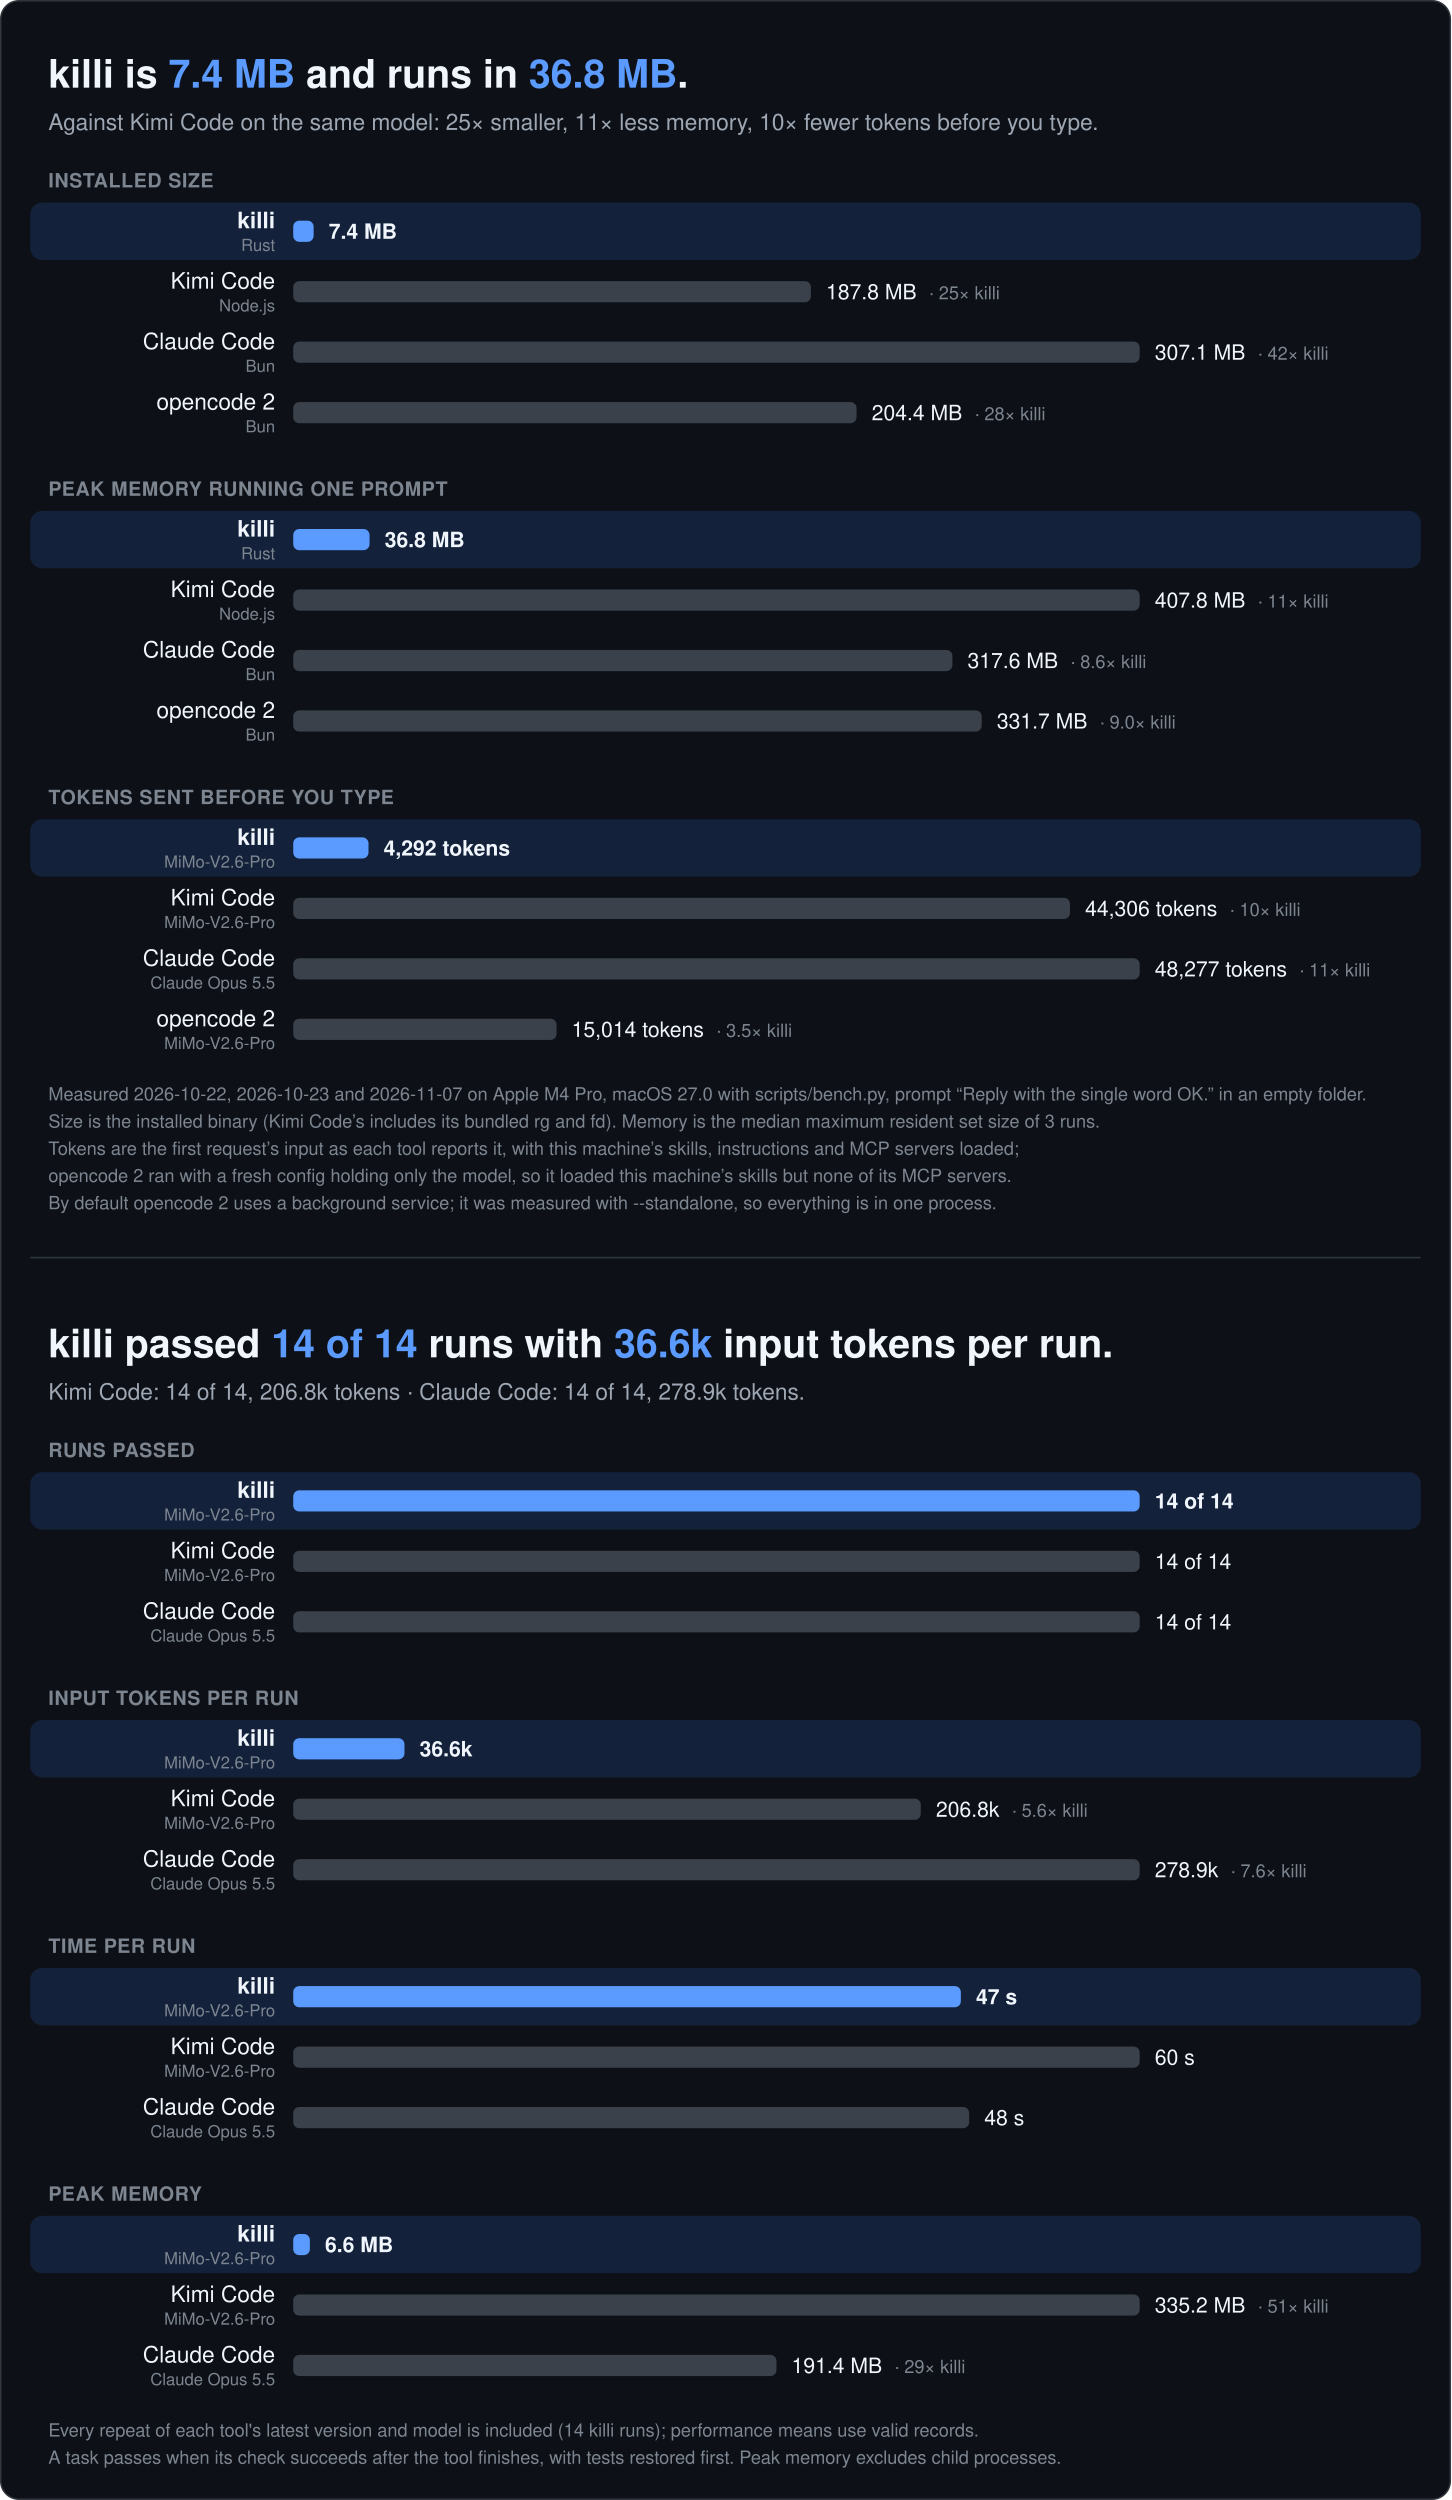
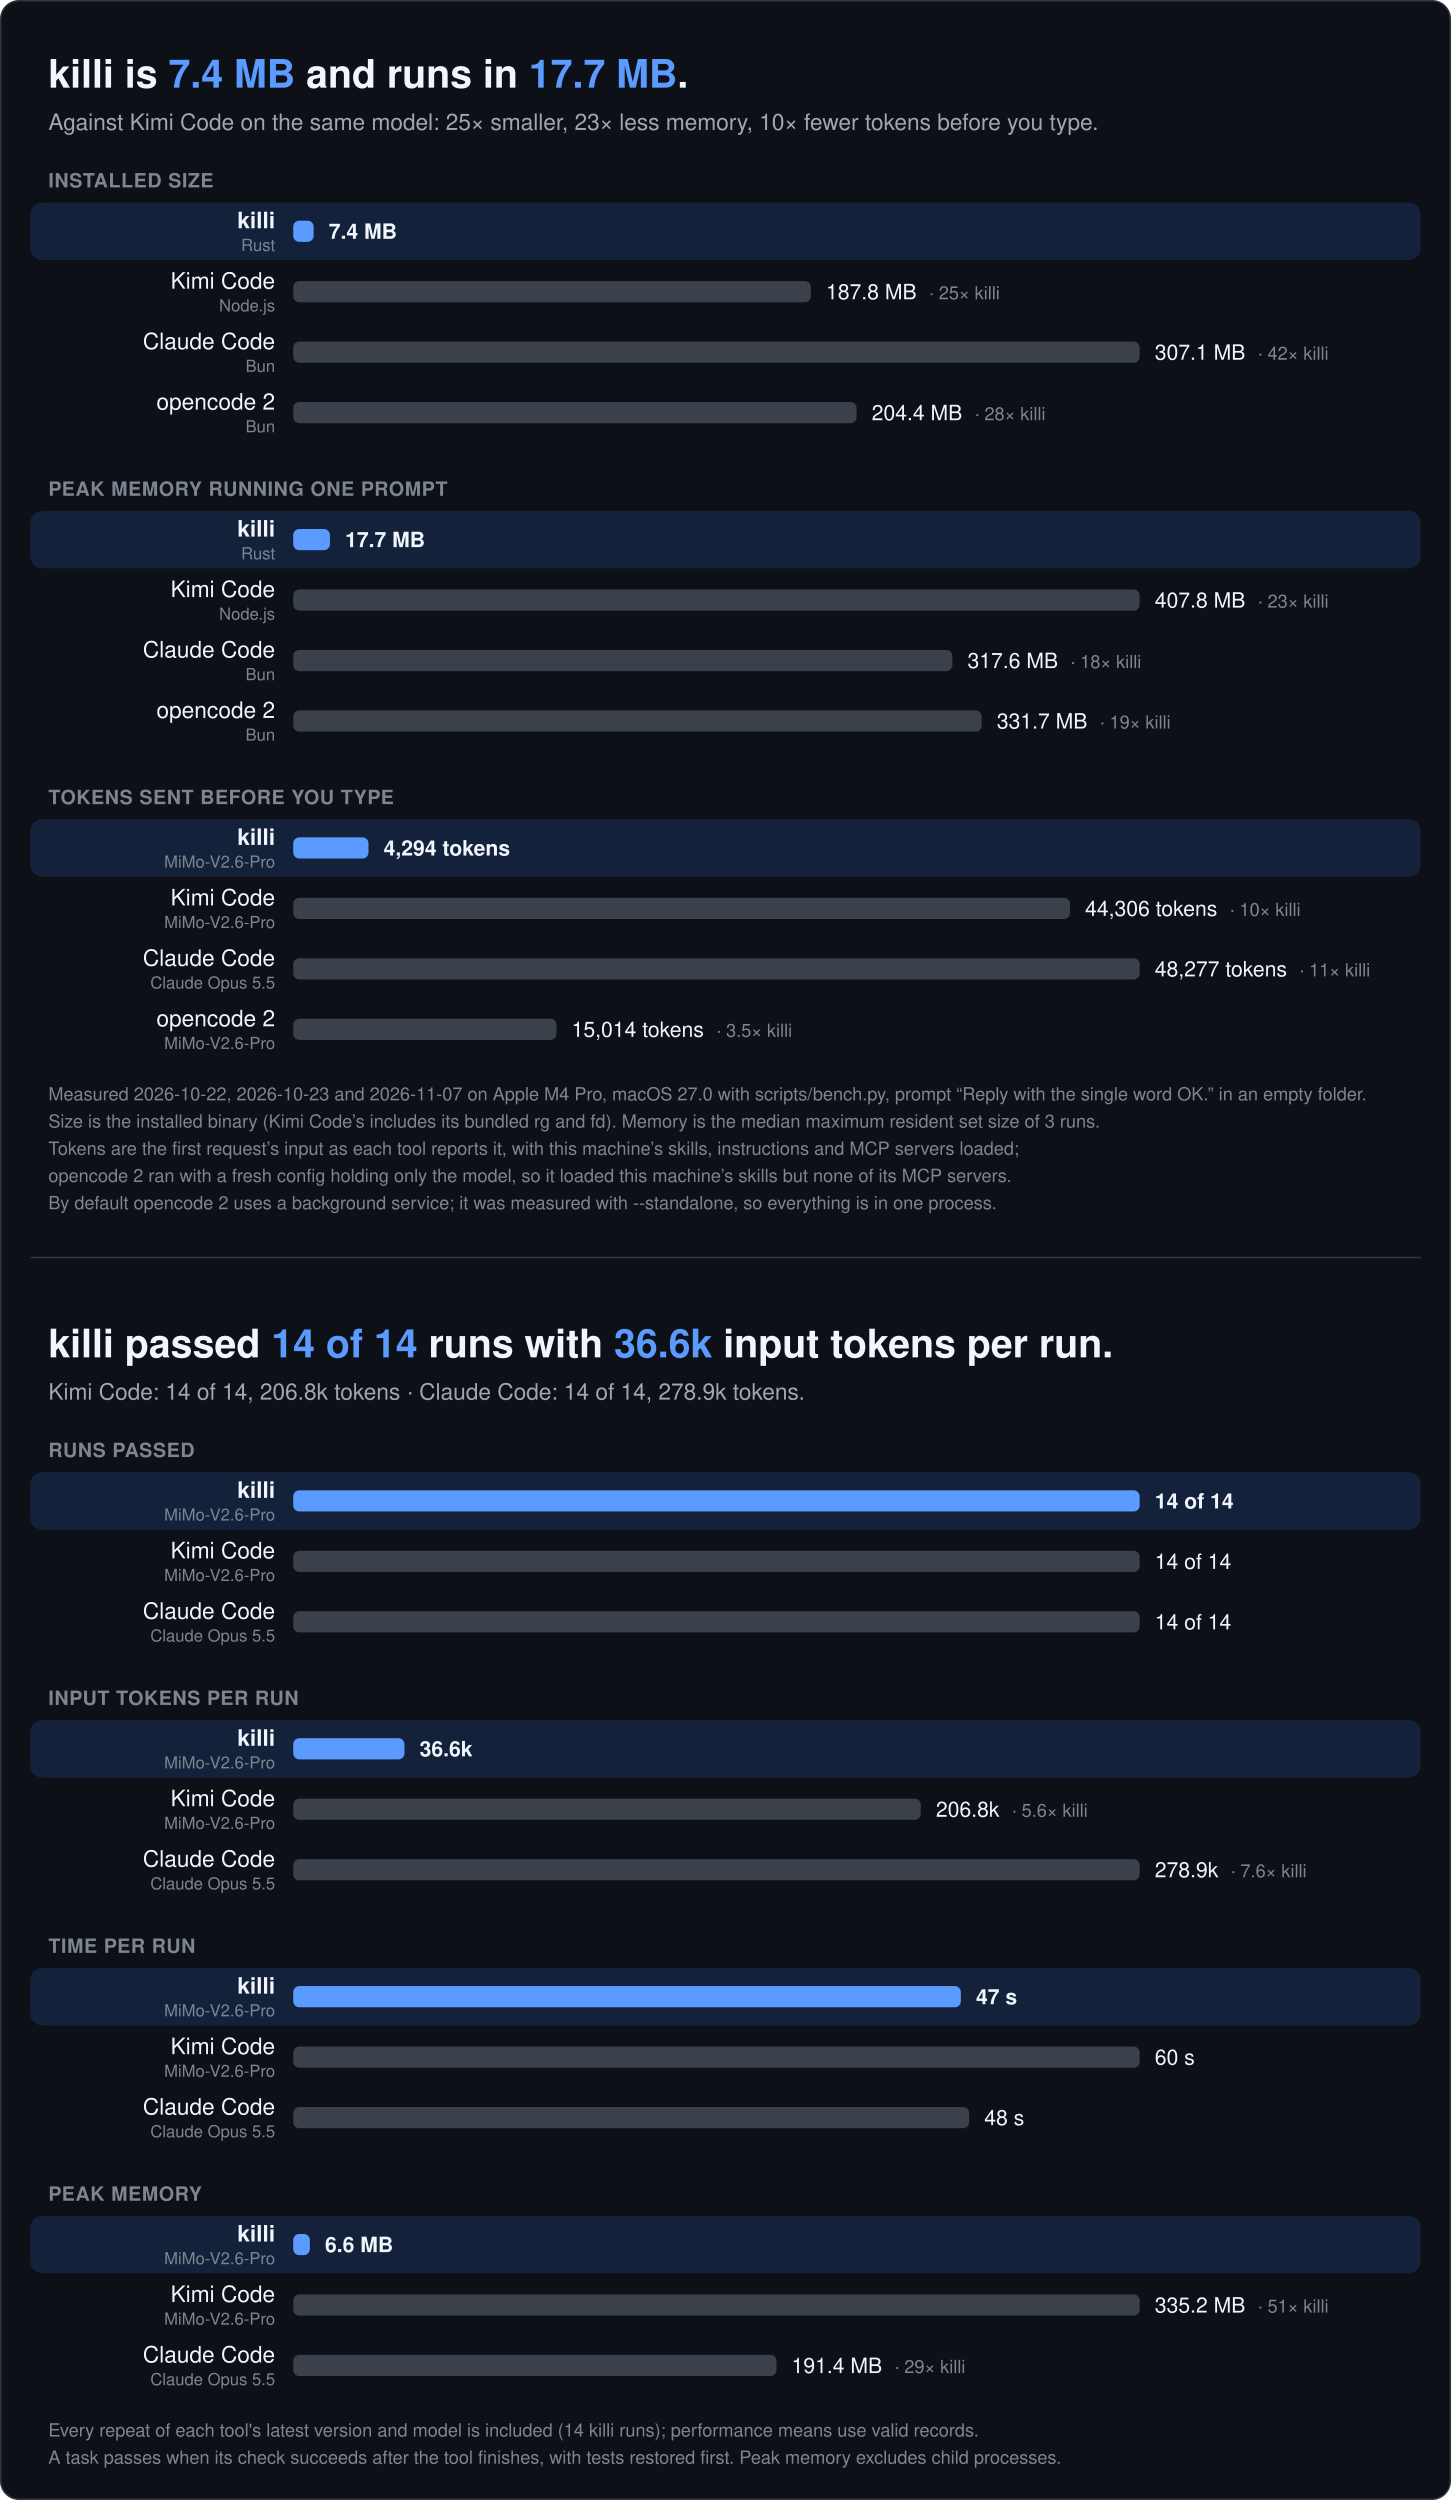
- <svg xmlns="http://www.w3.org/2000/svg" width="960" height="1654" viewBox="0 0 960 1654" font-family="-apple-system, BlinkMacSystemFont, 'Segoe UI', Helvetica, Arial, sans-serif" role="img" aria-label="killi 7.4 MB installed, 36.8 MB memory, 4,292 tokens; Kimi Code 187.8 MB installed, 407.8 MB memory, 44,306 tokens; Claude Code 307.1 MB installed, 317.6 MB memory, 48,277 tokens; opencode 2 204.4 MB installed, 331.7 MB memory, 15,014 tokens. Capability tests: killi: 14 of 14 passed, 36.6k input tokens per run; Kimi Code: 14 of 14 passed, 206.8k input tokens per run; Claude Code: 14 of 14 passed, 278.9k input tokens per run">
+ <svg xmlns="http://www.w3.org/2000/svg" width="960" height="1654" viewBox="0 0 960 1654" font-family="-apple-system, BlinkMacSystemFont, 'Segoe UI', Helvetica, Arial, sans-serif" role="img" aria-label="killi 7.4 MB installed, 17.7 MB memory, 4,294 tokens; Kimi Code 187.8 MB installed, 407.8 MB memory, 44,306 tokens; Claude Code 307.1 MB installed, 317.6 MB memory, 48,277 tokens; opencode 2 204.4 MB installed, 331.7 MB memory, 15,014 tokens. Capability tests: killi: 14 of 14 passed, 36.6k input tokens per run; Kimi Code: 14 of 14 passed, 206.8k input tokens per run; Claude Code: 14 of 14 passed, 278.9k input tokens per run">
  <rect x="0.5" y="0.5" width="959" height="1653" rx="12" fill="#0d1117" stroke="#30363d" />
  <g>
-     <text x="32" y="58" font-size="26" font-weight="700" fill="#f0f6fc">killi is <tspan fill="#5b9bff">7.4 MB</tspan> and runs in <tspan fill="#5b9bff">36.8 MB</tspan>.</text>
-     <text x="32" y="86" font-size="15" fill="#9ea7b3">Against Kimi Code on the same model: 25× smaller, 11× less memory, 10× fewer tokens before you type.</text>
+     <text x="32" y="58" font-size="26" font-weight="700" fill="#f0f6fc">killi is <tspan fill="#5b9bff">7.4 MB</tspan> and runs in <tspan fill="#5b9bff">17.7 MB</tspan>.</text>
+     <text x="32" y="86" font-size="15" fill="#9ea7b3">Against Kimi Code on the same model: 25× smaller, 23× less memory, 10× fewer tokens before you type.</text>
    <text x="32" y="124" font-size="13" font-weight="700" fill="#7d8590" letter-spacing="0.4">INSTALLED SIZE</text>
    <rect x="20" y="134" width="920" height="38" rx="8" fill="#13213a" />
    <text x="182" y="151" font-size="15" font-weight="700" fill="#f0f6fc" text-anchor="end">killi</text>
    <text x="182" y="166" font-size="11" fill="#7d8590" text-anchor="end">Rust</text>
    <rect x="194" y="146" width="13.5" height="14" rx="4" fill="#5b9bff" />
    <text x="217.5" y="158" font-size="14" font-weight="700" fill="#f0f6fc">7.4 MB</text>
    <text x="182" y="191" font-size="15" font-weight="500" fill="#f0f6fc" text-anchor="end">Kimi Code</text>
    <text x="182" y="206" font-size="11" fill="#7d8590" text-anchor="end">Node.js</text>
    <rect x="194" y="186" width="342.5" height="14" rx="4" fill="#3a414b" />
    <text x="546.5" y="198" font-size="14" font-weight="500" fill="#f0f6fc">187.8 MB<tspan dx="8" font-size="12" font-weight="400" fill="#7d8590">· 25× killi</tspan>
    </text>
    <text x="182" y="231" font-size="15" font-weight="500" fill="#f0f6fc" text-anchor="end">Claude Code</text>
    <text x="182" y="246" font-size="11" fill="#7d8590" text-anchor="end">Bun</text>
    <rect x="194" y="226" width="560.0" height="14" rx="4" fill="#3a414b" />
    <text x="764.0" y="238" font-size="14" font-weight="500" fill="#f0f6fc">307.1 MB<tspan dx="8" font-size="12" font-weight="400" fill="#7d8590">· 42× killi</tspan>
    </text>
    <text x="182" y="271" font-size="15" font-weight="500" fill="#f0f6fc" text-anchor="end">opencode 2</text>
    <text x="182" y="286" font-size="11" fill="#7d8590" text-anchor="end">Bun</text>
    <rect x="194" y="266" width="372.7" height="14" rx="4" fill="#3a414b" />
    <text x="576.7" y="278" font-size="14" font-weight="500" fill="#f0f6fc">204.4 MB<tspan dx="8" font-size="12" font-weight="400" fill="#7d8590">· 28× killi</tspan>
    </text>
    <text x="32" y="328" font-size="13" font-weight="700" fill="#7d8590" letter-spacing="0.4">PEAK MEMORY RUNNING ONE PROMPT</text>
    <rect x="20" y="338" width="920" height="38" rx="8" fill="#13213a" />
    <text x="182" y="355" font-size="15" font-weight="700" fill="#f0f6fc" text-anchor="end">killi</text>
    <text x="182" y="370" font-size="11" fill="#7d8590" text-anchor="end">Rust</text>
-     <rect x="194" y="350" width="50.5" height="14" rx="4" fill="#5b9bff" />
-     <text x="254.5" y="362" font-size="14" font-weight="700" fill="#f0f6fc">36.8 MB</text>
+     <rect x="194" y="350" width="24.3" height="14" rx="4" fill="#5b9bff" />
+     <text x="228.3" y="362" font-size="14" font-weight="700" fill="#f0f6fc">17.7 MB</text>
    <text x="182" y="395" font-size="15" font-weight="500" fill="#f0f6fc" text-anchor="end">Kimi Code</text>
    <text x="182" y="410" font-size="11" fill="#7d8590" text-anchor="end">Node.js</text>
    <rect x="194" y="390" width="560.0" height="14" rx="4" fill="#3a414b" />
-     <text x="764.0" y="402" font-size="14" font-weight="500" fill="#f0f6fc">407.8 MB<tspan dx="8" font-size="12" font-weight="400" fill="#7d8590">· 11× killi</tspan>
+     <text x="764.0" y="402" font-size="14" font-weight="500" fill="#f0f6fc">407.8 MB<tspan dx="8" font-size="12" font-weight="400" fill="#7d8590">· 23× killi</tspan>
    </text>
    <text x="182" y="435" font-size="15" font-weight="500" fill="#f0f6fc" text-anchor="end">Claude Code</text>
    <text x="182" y="450" font-size="11" fill="#7d8590" text-anchor="end">Bun</text>
    <rect x="194" y="430" width="436.1" height="14" rx="4" fill="#3a414b" />
-     <text x="640.1" y="442" font-size="14" font-weight="500" fill="#f0f6fc">317.6 MB<tspan dx="8" font-size="12" font-weight="400" fill="#7d8590">· 8.6× killi</tspan>
+     <text x="640.1" y="442" font-size="14" font-weight="500" fill="#f0f6fc">317.6 MB<tspan dx="8" font-size="12" font-weight="400" fill="#7d8590">· 18× killi</tspan>
    </text>
    <text x="182" y="475" font-size="15" font-weight="500" fill="#f0f6fc" text-anchor="end">opencode 2</text>
    <text x="182" y="490" font-size="11" fill="#7d8590" text-anchor="end">Bun</text>
    <rect x="194" y="470" width="455.5" height="14" rx="4" fill="#3a414b" />
-     <text x="659.5" y="482" font-size="14" font-weight="500" fill="#f0f6fc">331.7 MB<tspan dx="8" font-size="12" font-weight="400" fill="#7d8590">· 9.0× killi</tspan>
+     <text x="659.5" y="482" font-size="14" font-weight="500" fill="#f0f6fc">331.7 MB<tspan dx="8" font-size="12" font-weight="400" fill="#7d8590">· 19× killi</tspan>
    </text>
    <text x="32" y="532" font-size="13" font-weight="700" fill="#7d8590" letter-spacing="0.4">TOKENS SENT BEFORE YOU TYPE</text>
    <rect x="20" y="542" width="920" height="38" rx="8" fill="#13213a" />
    <text x="182" y="559" font-size="15" font-weight="700" fill="#f0f6fc" text-anchor="end">killi</text>
    <text x="182" y="574" font-size="11" fill="#7d8590" text-anchor="end">MiMo-V2.6-Pro</text>
    <rect x="194" y="554" width="49.8" height="14" rx="4" fill="#5b9bff" />
-     <text x="253.8" y="566" font-size="14" font-weight="700" fill="#f0f6fc">4,292 tokens</text>
+     <text x="253.8" y="566" font-size="14" font-weight="700" fill="#f0f6fc">4,294 tokens</text>
    <text x="182" y="599" font-size="15" font-weight="500" fill="#f0f6fc" text-anchor="end">Kimi Code</text>
    <text x="182" y="614" font-size="11" fill="#7d8590" text-anchor="end">MiMo-V2.6-Pro</text>
    <rect x="194" y="594" width="513.9" height="14" rx="4" fill="#3a414b" />
    <text x="717.9" y="606" font-size="14" font-weight="500" fill="#f0f6fc">44,306 tokens<tspan dx="8" font-size="12" font-weight="400" fill="#7d8590">· 10× killi</tspan>
    </text>
    <text x="182" y="639" font-size="15" font-weight="500" fill="#f0f6fc" text-anchor="end">Claude Code</text>
    <text x="182" y="654" font-size="11" fill="#7d8590" text-anchor="end">Claude Opus 5.5</text>
    <rect x="194" y="634" width="560.0" height="14" rx="4" fill="#3a414b" />
    <text x="764.0" y="646" font-size="14" font-weight="500" fill="#f0f6fc">48,277 tokens<tspan dx="8" font-size="12" font-weight="400" fill="#7d8590">· 11× killi</tspan>
    </text>
    <text x="182" y="679" font-size="15" font-weight="500" fill="#f0f6fc" text-anchor="end">opencode 2</text>
    <text x="182" y="694" font-size="11" fill="#7d8590" text-anchor="end">MiMo-V2.6-Pro</text>
    <rect x="194" y="674" width="174.2" height="14" rx="4" fill="#3a414b" />
    <text x="378.2" y="686" font-size="14" font-weight="500" fill="#f0f6fc">15,014 tokens<tspan dx="8" font-size="12" font-weight="400" fill="#7d8590">· 3.5× killi</tspan>
    </text>
    <text x="32" y="728" font-size="12" fill="#7d8590">Measured 2026-10-22, 2026-10-23 and 2026-11-07 on Apple M4 Pro, macOS 27.0 with scripts/bench.py, prompt “Reply with the single word OK.” in an empty folder.</text>
    <text x="32" y="746" font-size="12" fill="#7d8590">Size is the installed binary (Kimi Code’s includes its bundled rg and fd). Memory is the median maximum resident set size of 3 runs.</text>
    <text x="32" y="764" font-size="12" fill="#7d8590">Tokens are the first request’s input as each tool reports it, with this machine’s skills, instructions and MCP servers loaded;</text>
    <text x="32" y="782" font-size="12" fill="#7d8590">opencode 2 ran with a fresh config holding only the model, so it loaded this machine’s skills but none of its MCP servers.</text>
    <text x="32" y="800" font-size="12" fill="#7d8590">By default opencode 2 uses a background service; it was measured with --standalone, so everything is in one process.</text>
  </g>
  <line x1="20" y1="832" x2="940" y2="832" stroke="#30363d" />
  <g transform="translate(0,840)">
    <text x="32" y="58" font-size="26" font-weight="700" fill="#f0f6fc">killi passed <tspan fill="#5b9bff">14 of 14</tspan> runs with <tspan fill="#5b9bff">36.6k</tspan> input tokens per run.</text>
    <text x="32" y="86" font-size="15" fill="#9ea7b3">Kimi Code: 14 of 14, 206.8k tokens · Claude Code: 14 of 14, 278.9k tokens.</text>
    <text x="32" y="124" font-size="13" font-weight="700" fill="#7d8590" letter-spacing="0.4">RUNS PASSED</text>
    <rect x="20" y="134" width="920" height="38" rx="8" fill="#13213a" />
    <text x="182" y="151" font-size="15" font-weight="700" fill="#f0f6fc" text-anchor="end">killi</text>
    <text x="182" y="166" font-size="11" fill="#7d8590" text-anchor="end">MiMo-V2.6-Pro</text>
    <rect x="194" y="146" width="560.0" height="14" rx="4" fill="#5b9bff" />
    <text x="764.0" y="158" font-size="14" font-weight="700" fill="#f0f6fc">14 of 14</text>
    <text x="182" y="191" font-size="15" font-weight="500" fill="#f0f6fc" text-anchor="end">Kimi Code</text>
    <text x="182" y="206" font-size="11" fill="#7d8590" text-anchor="end">MiMo-V2.6-Pro</text>
    <rect x="194" y="186" width="560.0" height="14" rx="4" fill="#3a414b" />
    <text x="764.0" y="198" font-size="14" font-weight="500" fill="#f0f6fc">14 of 14</text>
    <text x="182" y="231" font-size="15" font-weight="500" fill="#f0f6fc" text-anchor="end">Claude Code</text>
    <text x="182" y="246" font-size="11" fill="#7d8590" text-anchor="end">Claude Opus 5.5</text>
    <rect x="194" y="226" width="560.0" height="14" rx="4" fill="#3a414b" />
    <text x="764.0" y="238" font-size="14" font-weight="500" fill="#f0f6fc">14 of 14</text>
    <text x="32" y="288" font-size="13" font-weight="700" fill="#7d8590" letter-spacing="0.4">INPUT TOKENS PER RUN</text>
    <rect x="20" y="298" width="920" height="38" rx="8" fill="#13213a" />
    <text x="182" y="315" font-size="15" font-weight="700" fill="#f0f6fc" text-anchor="end">killi</text>
    <text x="182" y="330" font-size="11" fill="#7d8590" text-anchor="end">MiMo-V2.6-Pro</text>
    <rect x="194" y="310" width="73.6" height="14" rx="4" fill="#5b9bff" />
    <text x="277.6" y="322" font-size="14" font-weight="700" fill="#f0f6fc">36.6k</text>
    <text x="182" y="355" font-size="15" font-weight="500" fill="#f0f6fc" text-anchor="end">Kimi Code</text>
    <text x="182" y="370" font-size="11" fill="#7d8590" text-anchor="end">MiMo-V2.6-Pro</text>
    <rect x="194" y="350" width="415.2" height="14" rx="4" fill="#3a414b" />
    <text x="619.2" y="362" font-size="14" font-weight="500" fill="#f0f6fc">206.8k<tspan dx="8" font-size="12" font-weight="400" fill="#7d8590">· 5.6× killi</tspan>
    </text>
    <text x="182" y="395" font-size="15" font-weight="500" fill="#f0f6fc" text-anchor="end">Claude Code</text>
    <text x="182" y="410" font-size="11" fill="#7d8590" text-anchor="end">Claude Opus 5.5</text>
    <rect x="194" y="390" width="560.0" height="14" rx="4" fill="#3a414b" />
    <text x="764.0" y="402" font-size="14" font-weight="500" fill="#f0f6fc">278.9k<tspan dx="8" font-size="12" font-weight="400" fill="#7d8590">· 7.6× killi</tspan>
    </text>
    <text x="32" y="452" font-size="13" font-weight="700" fill="#7d8590" letter-spacing="0.4">TIME PER RUN</text>
    <rect x="20" y="462" width="920" height="38" rx="8" fill="#13213a" />
    <text x="182" y="479" font-size="15" font-weight="700" fill="#f0f6fc" text-anchor="end">killi</text>
    <text x="182" y="494" font-size="11" fill="#7d8590" text-anchor="end">MiMo-V2.6-Pro</text>
    <rect x="194" y="474" width="441.7" height="14" rx="4" fill="#5b9bff" />
    <text x="645.7" y="486" font-size="14" font-weight="700" fill="#f0f6fc">47 s</text>
    <text x="182" y="519" font-size="15" font-weight="500" fill="#f0f6fc" text-anchor="end">Kimi Code</text>
    <text x="182" y="534" font-size="11" fill="#7d8590" text-anchor="end">MiMo-V2.6-Pro</text>
    <rect x="194" y="514" width="560.0" height="14" rx="4" fill="#3a414b" />
    <text x="764.0" y="526" font-size="14" font-weight="500" fill="#f0f6fc">60 s</text>
    <text x="182" y="559" font-size="15" font-weight="500" fill="#f0f6fc" text-anchor="end">Claude Code</text>
    <text x="182" y="574" font-size="11" fill="#7d8590" text-anchor="end">Claude Opus 5.5</text>
    <rect x="194" y="554" width="447.2" height="14" rx="4" fill="#3a414b" />
    <text x="651.2" y="566" font-size="14" font-weight="500" fill="#f0f6fc">48 s</text>
    <text x="32" y="616" font-size="13" font-weight="700" fill="#7d8590" letter-spacing="0.4">PEAK MEMORY</text>
    <rect x="20" y="626" width="920" height="38" rx="8" fill="#13213a" />
    <text x="182" y="643" font-size="15" font-weight="700" fill="#f0f6fc" text-anchor="end">killi</text>
    <text x="182" y="658" font-size="11" fill="#7d8590" text-anchor="end">MiMo-V2.6-Pro</text>
    <rect x="194" y="638" width="11.0" height="14" rx="4" fill="#5b9bff" />
    <text x="215.0" y="650" font-size="14" font-weight="700" fill="#f0f6fc">6.6 MB</text>
    <text x="182" y="683" font-size="15" font-weight="500" fill="#f0f6fc" text-anchor="end">Kimi Code</text>
    <text x="182" y="698" font-size="11" fill="#7d8590" text-anchor="end">MiMo-V2.6-Pro</text>
    <rect x="194" y="678" width="560.0" height="14" rx="4" fill="#3a414b" />
    <text x="764.0" y="690" font-size="14" font-weight="500" fill="#f0f6fc">335.2 MB<tspan dx="8" font-size="12" font-weight="400" fill="#7d8590">· 51× killi</tspan>
    </text>
    <text x="182" y="723" font-size="15" font-weight="500" fill="#f0f6fc" text-anchor="end">Claude Code</text>
    <text x="182" y="738" font-size="11" fill="#7d8590" text-anchor="end">Claude Opus 5.5</text>
    <rect x="194" y="718" width="319.7" height="14" rx="4" fill="#3a414b" />
    <text x="523.7" y="730" font-size="14" font-weight="500" fill="#f0f6fc">191.4 MB<tspan dx="8" font-size="12" font-weight="400" fill="#7d8590">· 29× killi</tspan>
    </text>
    <text x="32" y="772" font-size="12" fill="#7d8590">Every repeat of each tool's latest version and model is included (14 killi runs); performance means use valid records.</text>
    <text x="32" y="790" font-size="12" fill="#7d8590">A task passes when its check succeeds after the tool finishes, with tests restored first. Peak memory excludes child processes.</text>
  </g>
</svg>
